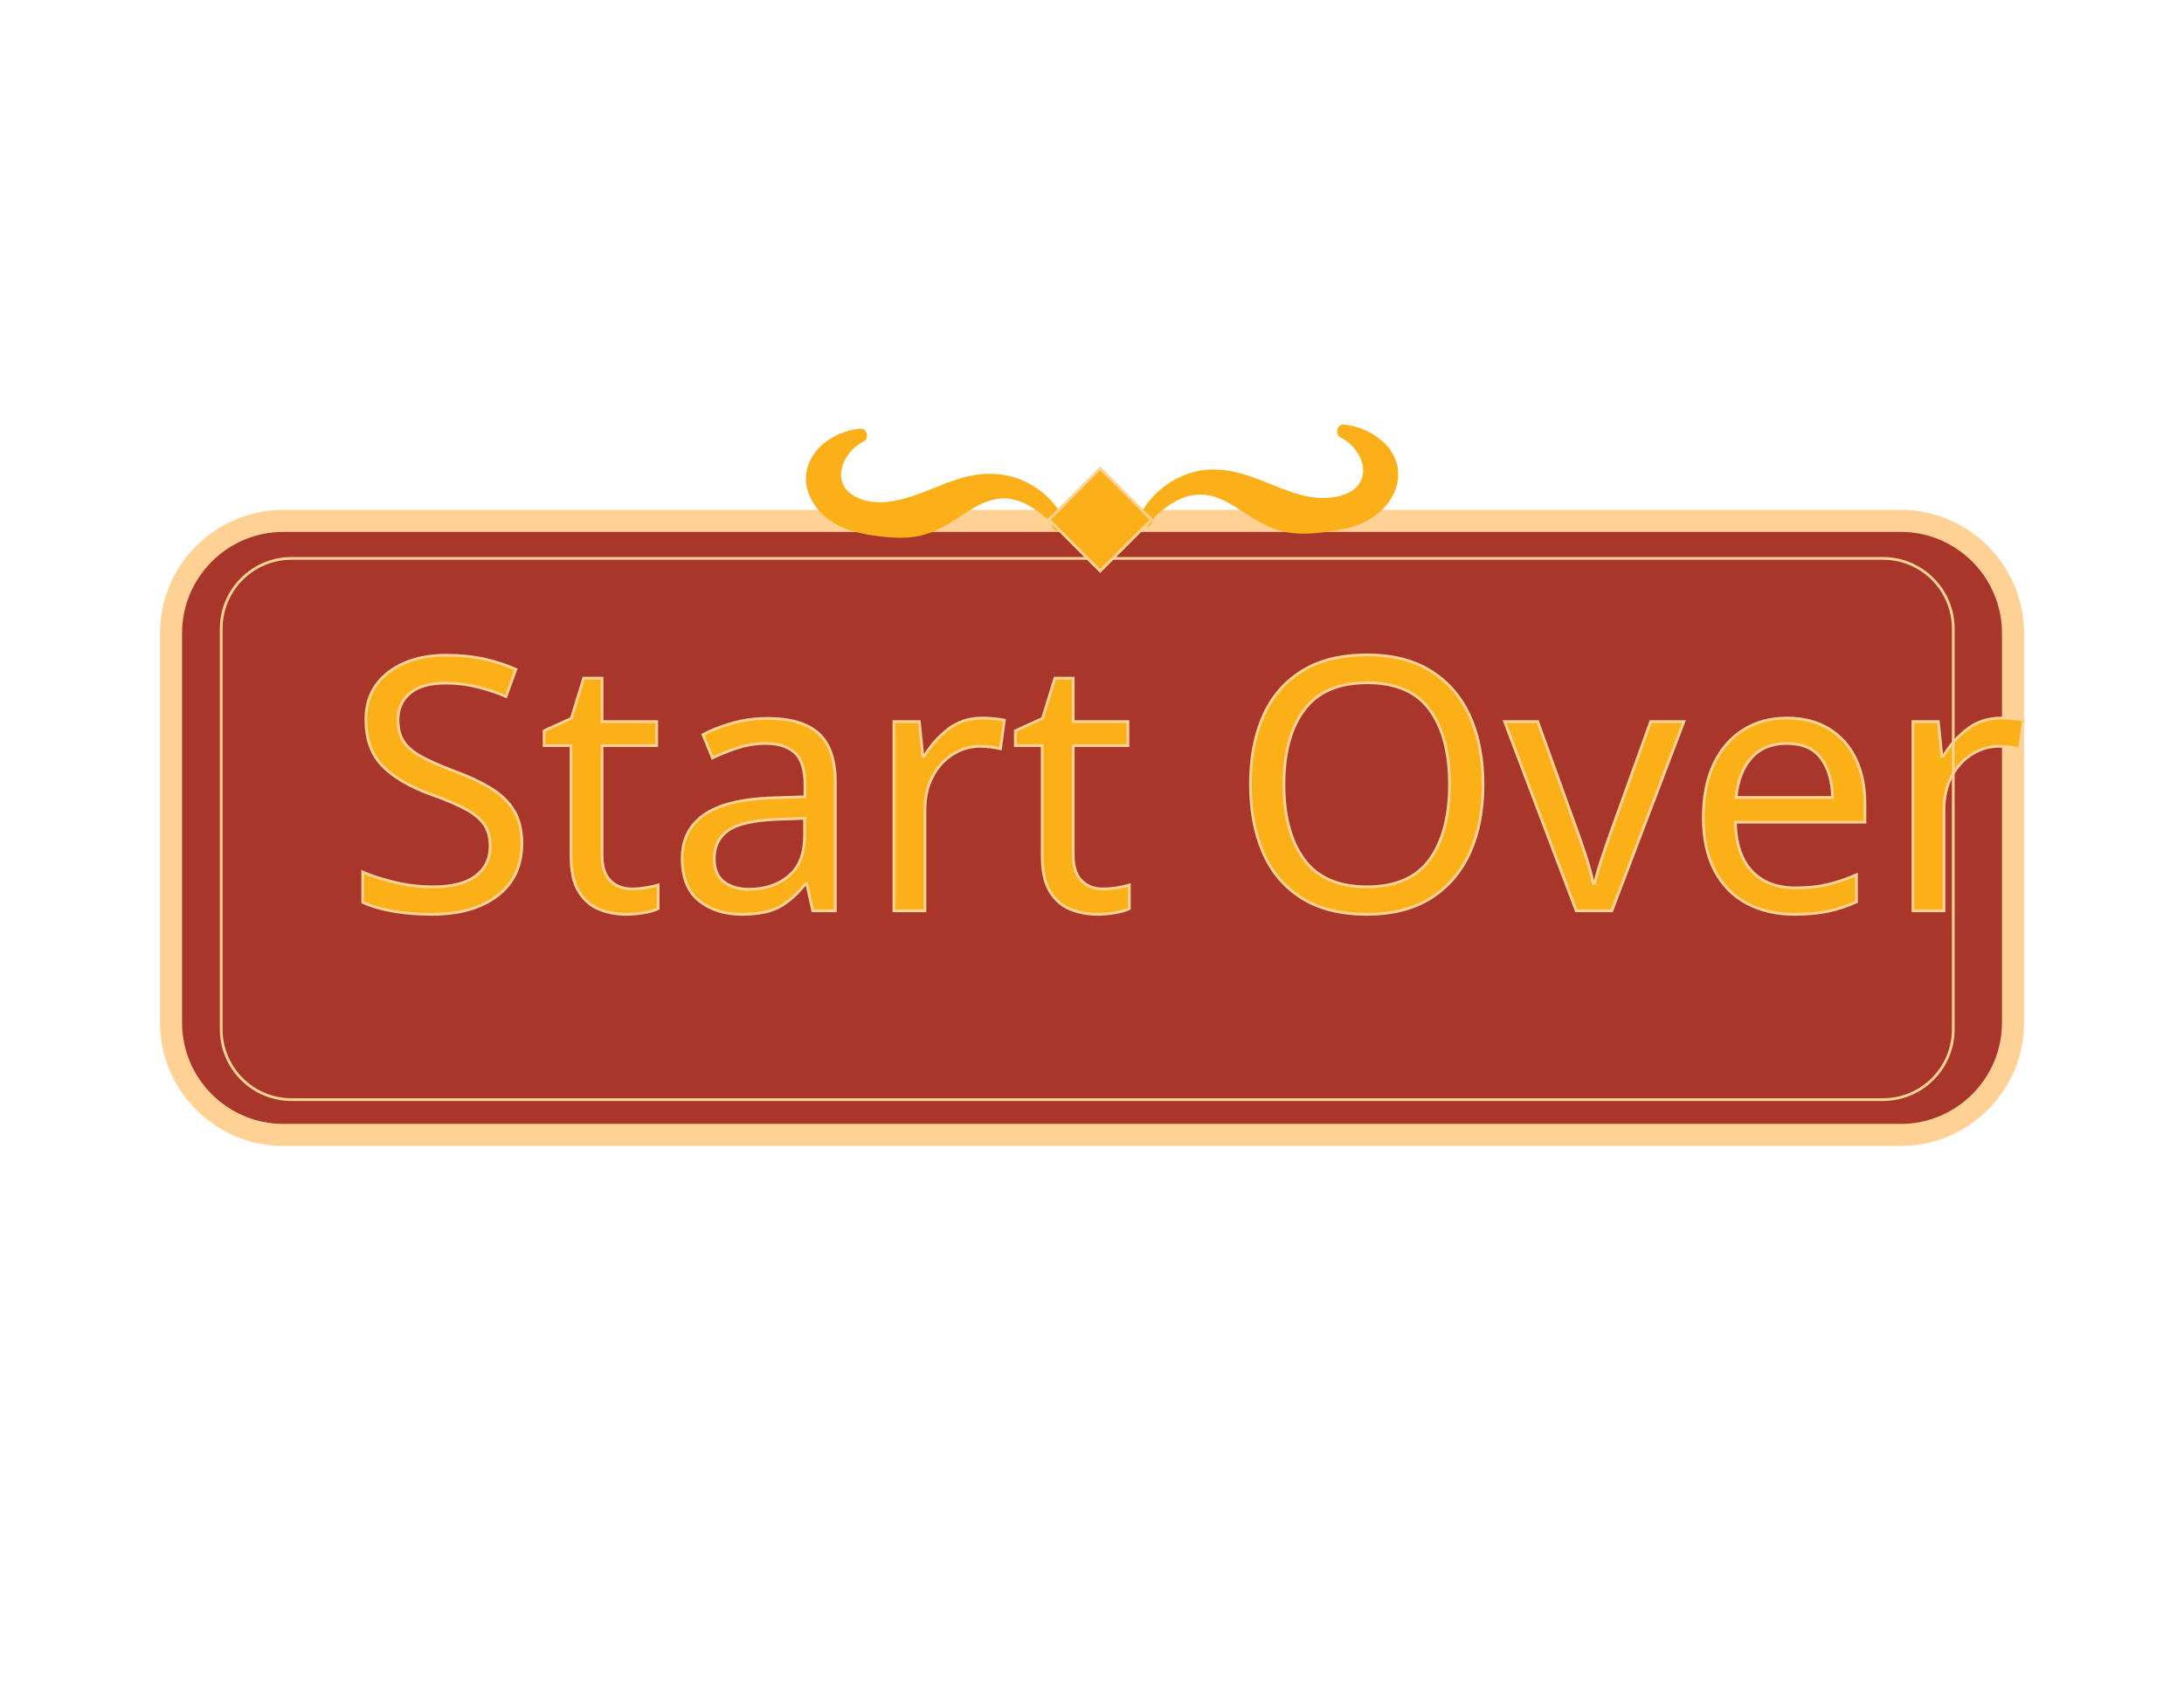
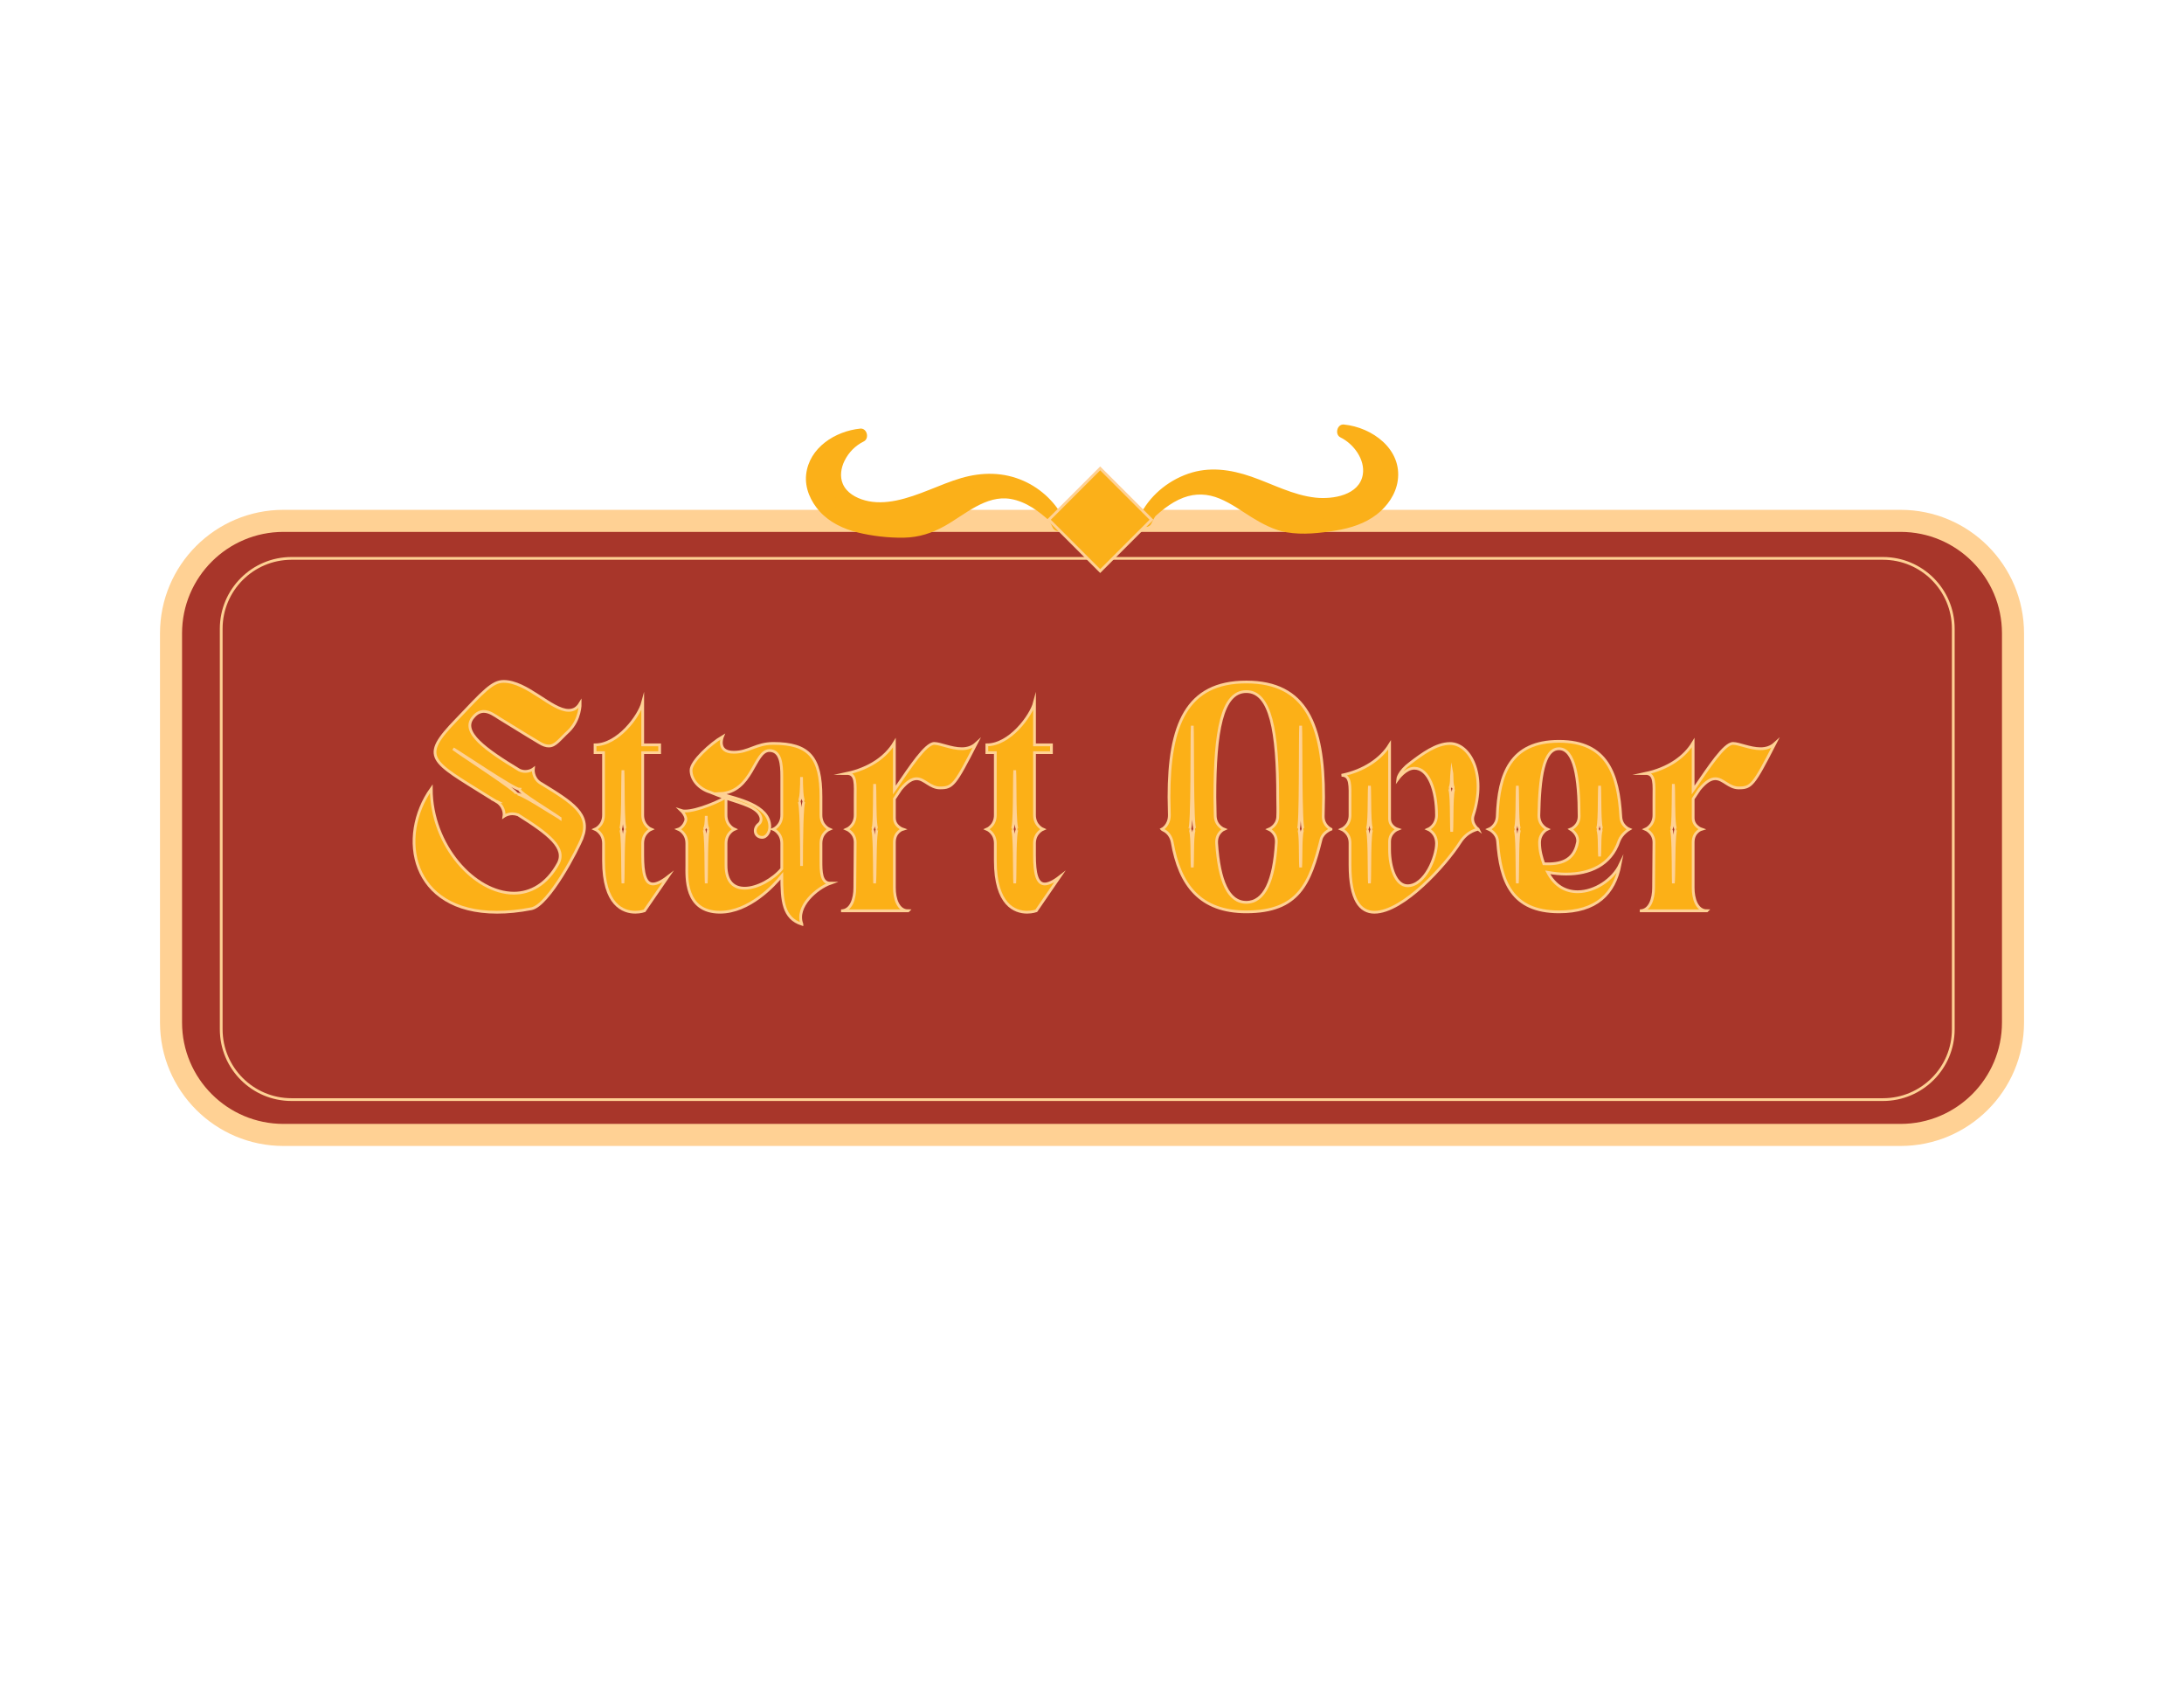
<svg xmlns="http://www.w3.org/2000/svg" id="Layer_1" version="1.1" viewBox="0 0 792 612">
  <defs>
    <style>
      .st0, .st1 {
        stroke: #ffd194;
      }

      .st0, .st1, .st2, .st3 {
        stroke-miterlimit: 10;
      }

      .st0, .st4 {
        fill: #fbb019;
      }

      .st1 {
        fill: #a8362a;
        stroke-width: 8px;
      }

      .st2 {
        fill: none;
      }

      .st2, .st3 {
        stroke: #fed194;
      }

      .st3 {
        fill: #fcb017;
-         font-family: VastrexDemo-Regular, Vastrex-Demo;
-         font-size: 128px;
      }
    </style>
  </defs>
  <rect class="st1" x="62.02" y="188.86" width="667.97" height="222.66" rx="40.79" ry="40.79" />
-   <text class="st3" transform="translate(125 330.25)">
-     <tspan x="0" y="0">Start Over</tspan>
-   </text>
+   <g>
+     <path class="st3" d="M211.18,303.63c-1.54,4.22-12.16,24.58-18.43,25.86-4.61.9-8.7,1.28-12.54,1.28-31.36,0-36.1-27.52-23.81-44.8,0,20.61,15.74,37.89,29.95,37.89,6.02,0,11.9-3.2,16-10.62,3.2-5.76-3.46-10.88-14.46-17.79-.77-.26-1.41-.38-2.05-.38-1.79,0-3.07.9-3.07.9,0,0,.51-2.94-2.18-4.99l-3.58-2.18c-20.86-13.06-24.96-13.95-11.39-27.91,9.73-10.24,12.93-13.82,17.02-13.82,8.45,0,17.41,10.5,23.55,10.5,1.66,0,3.07-.64,4.22-2.56,0,0,.13,5.89-4.22,10.11-3.2,2.94-4.74,5.38-7.17,5.38-1.02,0-2.18-.38-3.58-1.28-4.99-2.94-12.29-7.55-14.46-8.83-1.41-.9-3.46-2.43-5.5-2.43-1.28,0-2.56.51-3.84,2.05-4.74,5.38,4.61,11.9,16.64,19.2.77.38,1.54.51,2.18.51,1.79,0,2.94-.9,2.94-.9,0,0-.38,3.2,2.56,5.12.13.13.26.13.26.13,11.52,7.04,18.05,11.14,14.98,19.58ZM203.12,296.71c-2.69-2.05-15.23-9.47-14.72-10.5-1.92,0-21.38-13.18-24.06-14.72,2.56,2.05,23.68,15.49,23.04,16.51.64-1.02,12.8,7.04,15.74,8.7ZM180.08,290.57l.26.13c-.13,0-.13-.13-.26-.13Z" />
+     <path class="st3" d="M236.78,320.52c1.28,0,3.07-.77,5.38-2.56l-8.45,12.29s-1.41.51-3.33.51c-4.35,0-11.52-2.56-11.52-18.69v-6.27c0-3.84-3.07-5.12-3.07-5.12,0,0,3.07-1.28,3.07-5.12v-22.66h-3.07v-2.82c8.32,0,16-10.5,17.28-15.36v15.36h6.14v2.82h-6.14v22.66c0,3.84,3.07,5.12,3.07,5.12,0,0-3.07,1.28-3.07,5.12v4.35c0,6.53.9,10.37,3.71,10.37ZM226.92,300.68c-1.15,0-.77-18.05-1.02-21.38-.26,3.33.13,21.38-1.02,21.38,1.15,0,.77,16.26,1.02,19.59.26-3.33-.13-19.59,1.02-19.59Z" />
+     <path class="st3" d="M290.8,335.12c-6.78-2.18-7.3-8.45-7.3-17.54-2.82,3.46-11.78,13.18-22.4,13.18-12.93,0-12.03-12.93-12.03-17.02v-7.94c0-3.84-3.07-5.12-3.07-5.12,0,0,1.66-.51,2.56-2.82.77-1.79-1.54-3.97-1.54-3.97,3.07,1.02,11.78-2.3,15.87-4.61-1.79-.64-3.58-1.28-5.38-2.05-3.84-1.15-6.91-4.35-6.91-7.94,0-3.2,7.04-9.6,11.39-12.16,0,0-2.3,5.63,4.1,5.63,5.5,0,8.06-3.2,14.34-3.2,13.06,0,17.28,5.12,17.28,19.33v6.66c0,3.84,3.07,5.12,3.07,5.12,0,0-3.07,1.28-3.07,5.12v6.27c0,3.97,0,8.19,3.46,8.19-4.99,1.79-12.8,8.45-10.37,14.85ZM257.13,300.68c-.9,0-1.02-3.2-1.02-4.86,0,1.66-.13,4.86-1.02,4.86,1.15,0,.77,16.26,1.02,19.59.26-3.33-.13-19.59,1.02-19.59ZM270.06,322.06c4.48,0,10.24-3.2,13.44-7.04v-9.22c0-3.84-3.07-5.12-3.07-5.12,0,0,3.07-1.28,3.07-5.12v-14.08c0-4.35-.38-9.34-4.48-9.34-5.63,0-6.02,15.1-17.92,15.62,6.14,1.92,18.05,4.1,18.05,12.03,0,2.18-1.41,3.84-2.69,3.84-2.82,0-3.46-3.2-1.28-4.86.77-.64,1.02-1.66.64-2.69-1.15-3.33-6.4-4.61-12.54-6.66v6.14c0,3.84,3.07,5.12,3.07,5.12,0,0-3.07,1.28-3.07,5.12v7.94c0,6.14,2.94,8.32,6.78,8.32ZM290.67,281.74c0,3.33-.13,8.7-1.02,8.7.9,0,1.02,14.72,1.02,23.55,0-8.83.13-23.55,1.02-23.55-.9,0-1.02-5.38-1.02-8.7Z" />
+     <path class="st3" d="M329.32,330.25h-24.32c3.71,0,4.99-4.48,4.99-8.32l.13-16.51c0-3.46-3.07-4.74-3.07-4.74,0,0,3.07-1.28,3.07-5.12v-5.89c0-5.38.51-9.22-3.07-9.22,8.32-1.79,14.21-6.02,17.28-11.14v17.15l.9-1.28c4.61-6.66,10.37-15.62,13.57-15.62,2.18,0,6.14,1.92,9.98,1.92,1.92,0,3.71-.51,5.25-1.92-7.81,15.23-8.58,16.13-13.18,16.13-3.58,0-5.63-3.33-8.45-3.33-1.54,0-3.33.9-5.76,3.84l-2.3,3.46v6.91c0,3.07,3.07,4.1,3.07,4.1,0,0-3.07.9-3.07,4.74v16.51c0,3.84,1.28,8.32,4.99,8.32ZM318.19,300.68c-.26,0-.38-.51-.51-1.41-.51-3.58-.26-12.42-.51-14.98-.13,2.56,0,11.39-.38,14.98-.13.9-.38,1.41-.64,1.41.38,0,.51,1.02.64,2.56.38,4.61.26,14.59.38,17.03.26-2.43.13-12.42.51-17.03.13-1.54.26-2.56.51-2.56Z" />
+     <path class="st3" d="M378.86,320.52c1.28,0,3.07-.77,5.38-2.56l-8.45,12.29s-1.41.51-3.33.51c-4.35,0-11.52-2.56-11.52-18.69v-6.27c0-3.84-3.07-5.12-3.07-5.12,0,0,3.07-1.28,3.07-5.12v-22.66h-3.07v-2.82c8.32,0,16-10.5,17.28-15.36v15.36h6.14v2.82h-6.14v22.66c0,3.84,3.07,5.12,3.07,5.12,0,0-3.07,1.28-3.07,5.12v4.35c0,6.53.9,10.37,3.71,10.37ZM369,300.68c-1.15,0-.77-18.05-1.02-21.38-.26,3.33.13,21.38-1.02,21.38,1.15,0,.77,16.26,1.02,19.59.26-3.33-.13-19.59,1.02-19.59Z" />
+     <path class="st3" d="M482.67,300.68s-2.82,1.02-3.58,3.58c-3.97,16-8.06,26.37-27.14,26.37-16.51,0-24.19-9.47-26.88-25.35-.38-1.92-1.54-3.58-3.33-4.35-.26-.13-.38-.26-.38-.26,0,0,2.69-1.28,2.69-5.12,0-2.05-.13-4.35-.13-6.53,0-26.11,6.27-41.73,28.03-41.73s28.03,15.62,28.03,41.73c0,2.43-.13,4.74-.13,7.04,0,3.33,2.82,4.61,2.82,4.61ZM432.36,263.18c-.26,3.33.13,37.51-1.02,37.51,1.15,0,.77,10.5,1.02,13.82.26-3.33-.13-13.82,1.02-13.82-1.15,0-.77-34.18-1.02-37.51ZM463.34,289.03c0-23.94-2.56-38.27-11.39-38.27s-11.39,14.34-11.39,38.27c0,2.3.13,4.61.13,6.91.13,3.58,3.2,4.74,3.2,4.74,0,0-2.94,1.28-2.69,5.12.9,13.57,4.22,21.38,10.75,21.38s10.11-7.81,10.88-21.63c.26-3.58-2.69-4.86-2.69-4.86,0,0,2.94-1.15,3.2-4.35.13-2.43,0-4.86,0-7.3ZM471.66,263.18c-.26,3.33.13,37.51-.9,37.51,1.02,0,.64,10.5.9,13.82.26-3.33-.13-13.82,1.02-13.82-1.15,0-.77-34.18-1.02-37.51Z" />
+     <path class="st3" d="M536.04,300.68s-3.84.51-6.53,4.74c-5.12,8.06-20.61,25.35-31.11,25.35-5.12,0-8.83-4.48-8.83-17.15v-7.94c0-3.71-3.07-4.99-3.07-4.99,0,0,3.07-1.28,3.07-5.12v-5.12c0-5.5.38-9.34-3.07-9.34,8.19-1.66,14.34-6.02,17.41-11.01v26.75c0,2.94,2.94,3.84,2.94,3.84,0,0-2.94,1.15-2.94,4.48v2.82c0,6.4,2.18,13.18,6.53,13.18,6.27,0,10.5-10.37,10.5-15.36,0-3.84-3.07-5.12-3.07-5.12,0,0,3.07-1.28,3.07-5.12,0-8.96-2.82-17.02-8.06-17.02-3.2,0-6.02,3.97-6.02,3.97,0,0,.26-2.69,4.61-5.89,4.22-3.2,9.34-7.04,14.34-7.04,7.17,0,13.31,11.01,8.45,25.99-1.02,3.07,1.79,5.12,1.79,5.12ZM496.61,284.94c-.26,3.33.13,15.74-1.02,15.74,1.15,0,.77,16.26,1.02,19.59.26-3.33-.13-19.59,1.02-19.59-1.15,0-.77-12.42-1.02-15.74ZM526.44,279.82c-.13,1.28.13,6.02-1.02,6.02,1.15,0,.77,12.42,1.02,15.74.26-3.33-.13-15.74,1.02-15.74-1.15,0-.77-4.74-1.02-6.02Z" />
+     <path class="st3" d="M568.04,316.94c-2.3,0-4.61-.26-6.78-.64,2.69,5.12,6.66,7.04,10.88,7.04,6.27,0,12.8-4.48,15.36-9.86-2.05,10.62-8.58,17.15-22.14,17.15-17.15,0-21.25-11.01-22.27-25.6-.26-3.07-3.2-4.35-3.2-4.35,0,0,2.94-1.15,3.07-4.74.51-15.23,4.74-27.14,22.4-27.14s21.5,12.16,22.4,27.27c.13,3.46,3.07,4.61,3.07,4.61,0,0-2.69,1.54-3.71,4.22-2.94,8.83-10.75,12.03-19.07,12.03ZM550.25,284.94c-.26,3.33.13,15.74-1.02,15.74,1.15,0,.77,16.26,1.02,19.59.26-3.33-.13-19.59,1.02-19.59-1.15,0-.77-12.42-1.02-15.74ZM572.01,305.8c.77-3.2-2.43-5.12-2.43-5.12,0,0,3.07-1.15,3.07-4.74,0-13.82-1.66-24.45-7.3-24.45s-7.04,10.5-7.3,24.19c0,3.71,3.07,4.99,3.07,4.99,0,0-2.82,1.28-2.82,4.86,0,2.94.77,5.5,1.54,7.68,6.02.26,10.75-1.02,12.16-7.42ZM580.07,284.94c-.26,3.33.13,15.74-1.02,15.74,1.15,0,.77,6.53,1.02,9.86.26-3.33-.13-9.86,1.02-9.86-1.15,0-.77-12.42-1.02-15.74Z" />
+     <path class="st3" d="M618.98,330.25h-24.32c3.71,0,4.99-4.48,4.99-8.32l.13-16.51c0-3.46-3.07-4.74-3.07-4.74,0,0,3.07-1.28,3.07-5.12v-5.89c0-5.38.51-9.22-3.07-9.22,8.32-1.79,14.21-6.02,17.28-11.14v17.15l.9-1.28c4.61-6.66,10.37-15.62,13.57-15.62,2.18,0,6.14,1.92,9.98,1.92,1.92,0,3.71-.51,5.25-1.92-7.81,15.23-8.58,16.13-13.18,16.13-3.58,0-5.63-3.33-8.45-3.33-1.54,0-3.33.9-5.76,3.84l-2.3,3.46v6.91c0,3.07,3.07,4.1,3.07,4.1,0,0-3.07.9-3.07,4.74v16.51c0,3.84,1.28,8.32,4.99,8.32ZM607.84,300.68c-.26,0-.38-.51-.51-1.41-.51-3.58-.26-12.42-.51-14.98-.13,2.56,0,11.39-.38,14.98-.13.9-.38,1.41-.64,1.41.38,0,.51,1.02.64,2.56.38,4.61.26,14.59.38,17.03.26-2.43.13-12.42.51-17.03.13-1.54.26-2.56.51-2.56Z" />
+   </g>
  <rect class="st2" x="80.22" y="202.47" width="628.11" height="196.24" rx="25.5" ry="25.5" />
  <g>
    <path class="st4" d="M396.28,199.42c-5.54-3.58-9.88-8.71-14.82-13.08s-10.97-8.16-17.57-8.09c-11.24.12-19.53,11.01-30.47,13.58-4.02.94-8.22.71-12.33.31-5.99-.57-12.13-1.53-17.32-4.58s-9.29-8.62-8.99-14.64c.41-8.29,8.93-14.23,17.2-14.99-7.43,3.55-12.29,13.58-7.59,20.34,1.38,1.99,3.41,3.47,5.61,4.48,7.7,3.55,16.77,1.46,24.69-1.55s15.8-6.95,24.28-7.01c10.45-.07,20.66,6.43,25.02,15.92" />
    <path class="st4" d="M397.54,197.26c-8.5-5.57-14.21-14.63-23.54-19.07-4.51-2.14-9.35-2.99-14.27-1.98-4.27.88-8.17,3.07-11.83,5.35s-7.21,4.8-11.18,6.53c-4.69,2.05-9.67,2.07-14.69,1.62-8.83-.77-20.11-2.69-23.93-11.98s5.6-16.49,13.86-17.31l-1.26-4.66c-6.03,2.97-10.68,9.59-10.68,16.42,0,8.61,7.84,13.7,15.64,14.7,8.67,1.11,17.01-2.17,24.89-5.34,7.43-2.98,15.46-6.13,23.57-4.31s14.33,6.96,17.68,14.14c.57,1.22,2.33,1.53,3.42.9,1.25-.73,1.47-2.19.9-3.42-2.98-6.37-8.44-11.59-14.85-14.45-7.36-3.28-15.12-3.28-22.79-1.03s-15.31,6.46-23.48,8.11c-3.73.76-7.67.96-11.37-.06-3.23-.88-6.61-2.74-7.99-5.96-1.13-2.61-.69-5.74.61-8.37,1.51-3.06,3.91-5.51,6.97-7.02,2.16-1.06,1.2-4.9-1.26-4.66-9.07.91-18.54,6.91-19.62,16.63-.55,4.97,1.66,9.83,4.95,13.45,3.6,3.96,8.62,6.31,13.75,7.58s11.2,1.99,16.72,1.89,10.22-1.67,14.88-4.27c7.24-4.05,14.87-11.3,23.84-9.78,5.64.96,10.4,4.55,14.5,8.34,4.58,4.24,8.8,8.87,14.05,12.32,2.7,1.77,5.21-2.56,2.52-4.32h0Z" />
  </g>
  <g>
    <path class="st4" d="M403.02,197.92c5.54-3.58,9.88-8.71,14.82-13.08s10.97-8.16,17.57-8.09c11.24.12,19.53,11.01,30.47,13.58,4.02.94,8.22.71,12.33.31,5.99-.57,12.13-1.53,17.32-4.58s9.29-8.62,8.99-14.64c-.41-8.29-8.93-14.23-17.2-14.99,7.43,3.55,12.29,13.58,7.59,20.34-1.38,1.99-3.41,3.47-5.61,4.48-7.7,3.55-16.77,1.46-24.69-1.55-7.92-3.01-15.8-6.95-24.28-7.01-10.45-.07-20.66,6.43-25.02,15.92" />
    <path class="st4" d="M404.28,200.08c4.65-3.04,8.5-7.01,12.49-10.84,3.62-3.48,7.58-6.98,12.35-8.78,4.4-1.66,8.79-1.48,13.12.31s7.82,4.42,11.61,6.76,8.17,4.71,12.78,5.49c5.86.99,12.01.29,17.84-.66,5.26-.86,10.53-2.52,14.79-5.83,3.86-2.99,6.9-7.31,7.61-12.22,1.66-11.43-9.25-19.36-19.52-20.38-2.46-.25-3.42,3.6-1.26,4.66,4.86,2.39,8.99,8.08,8.12,13.45-1.23,7.55-10.87,9.07-17.14,8.4-8.18-.88-15.61-4.95-23.28-7.61s-15.36-3.69-22.94-1.05-14.23,8.23-17.67,15.58c-.57,1.22-.34,2.7.9,3.42,1.08.63,2.85.33,3.42-.9,2.94-6.29,8.43-11.21,15.03-13.4,7.85-2.61,15.62-.54,23.09,2.33,8.04,3.09,16.06,6.87,24.87,6.8,7.65-.06,17.03-3.82,18.54-12.24,1.39-7.72-3.55-15.72-10.42-19.1l-1.26,4.66c7.14.71,15.62,6.3,14.65,14.38-.49,4.09-3.4,7.75-6.75,9.98-4.13,2.75-9.15,3.9-14.01,4.52-5.21.66-10.77,1.28-15.88-.22-4.04-1.19-7.63-3.51-11.15-5.75-3.72-2.37-7.44-4.77-11.61-6.27-4.39-1.58-9.18-1.74-13.64-.33-11.37,3.59-17.61,14.25-27.18,20.53-2.68,1.76-.18,6.09,2.52,4.32h0Z" />
  </g>
  <rect class="st0" x="385.81" y="175.29" width="26.32" height="26.32" transform="translate(-16.4 337.31) rotate(-45)" />
</svg>
